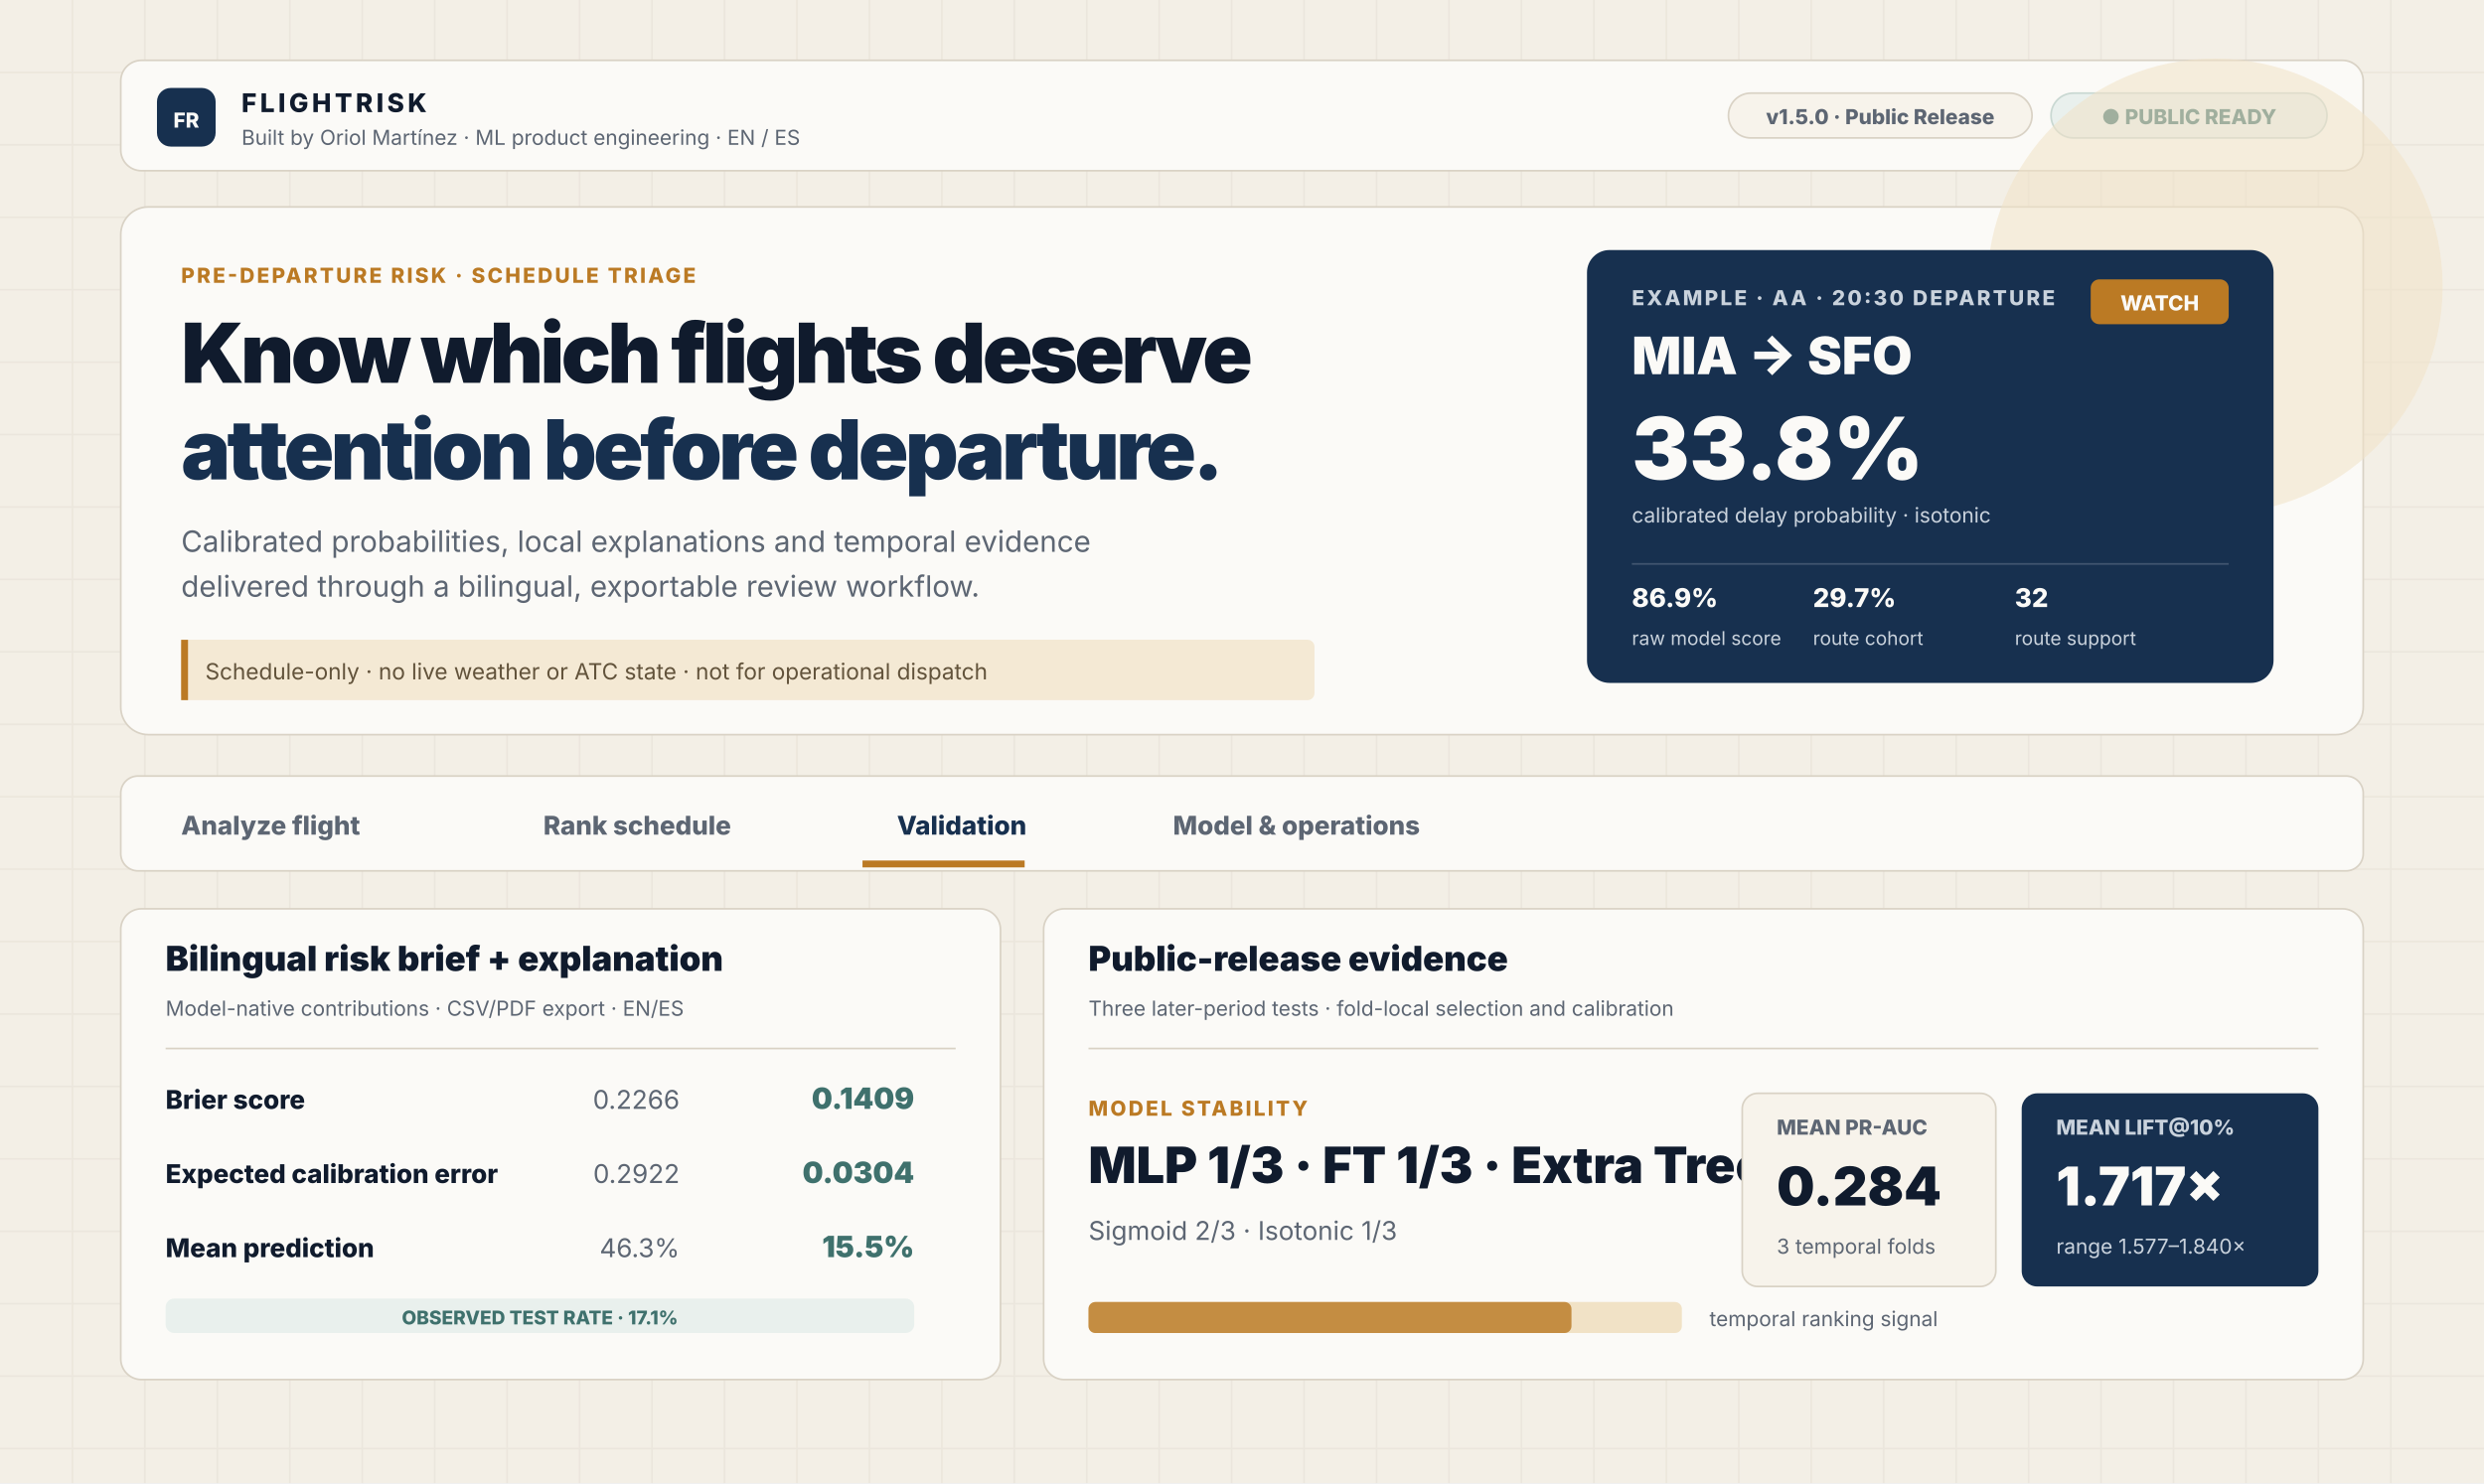
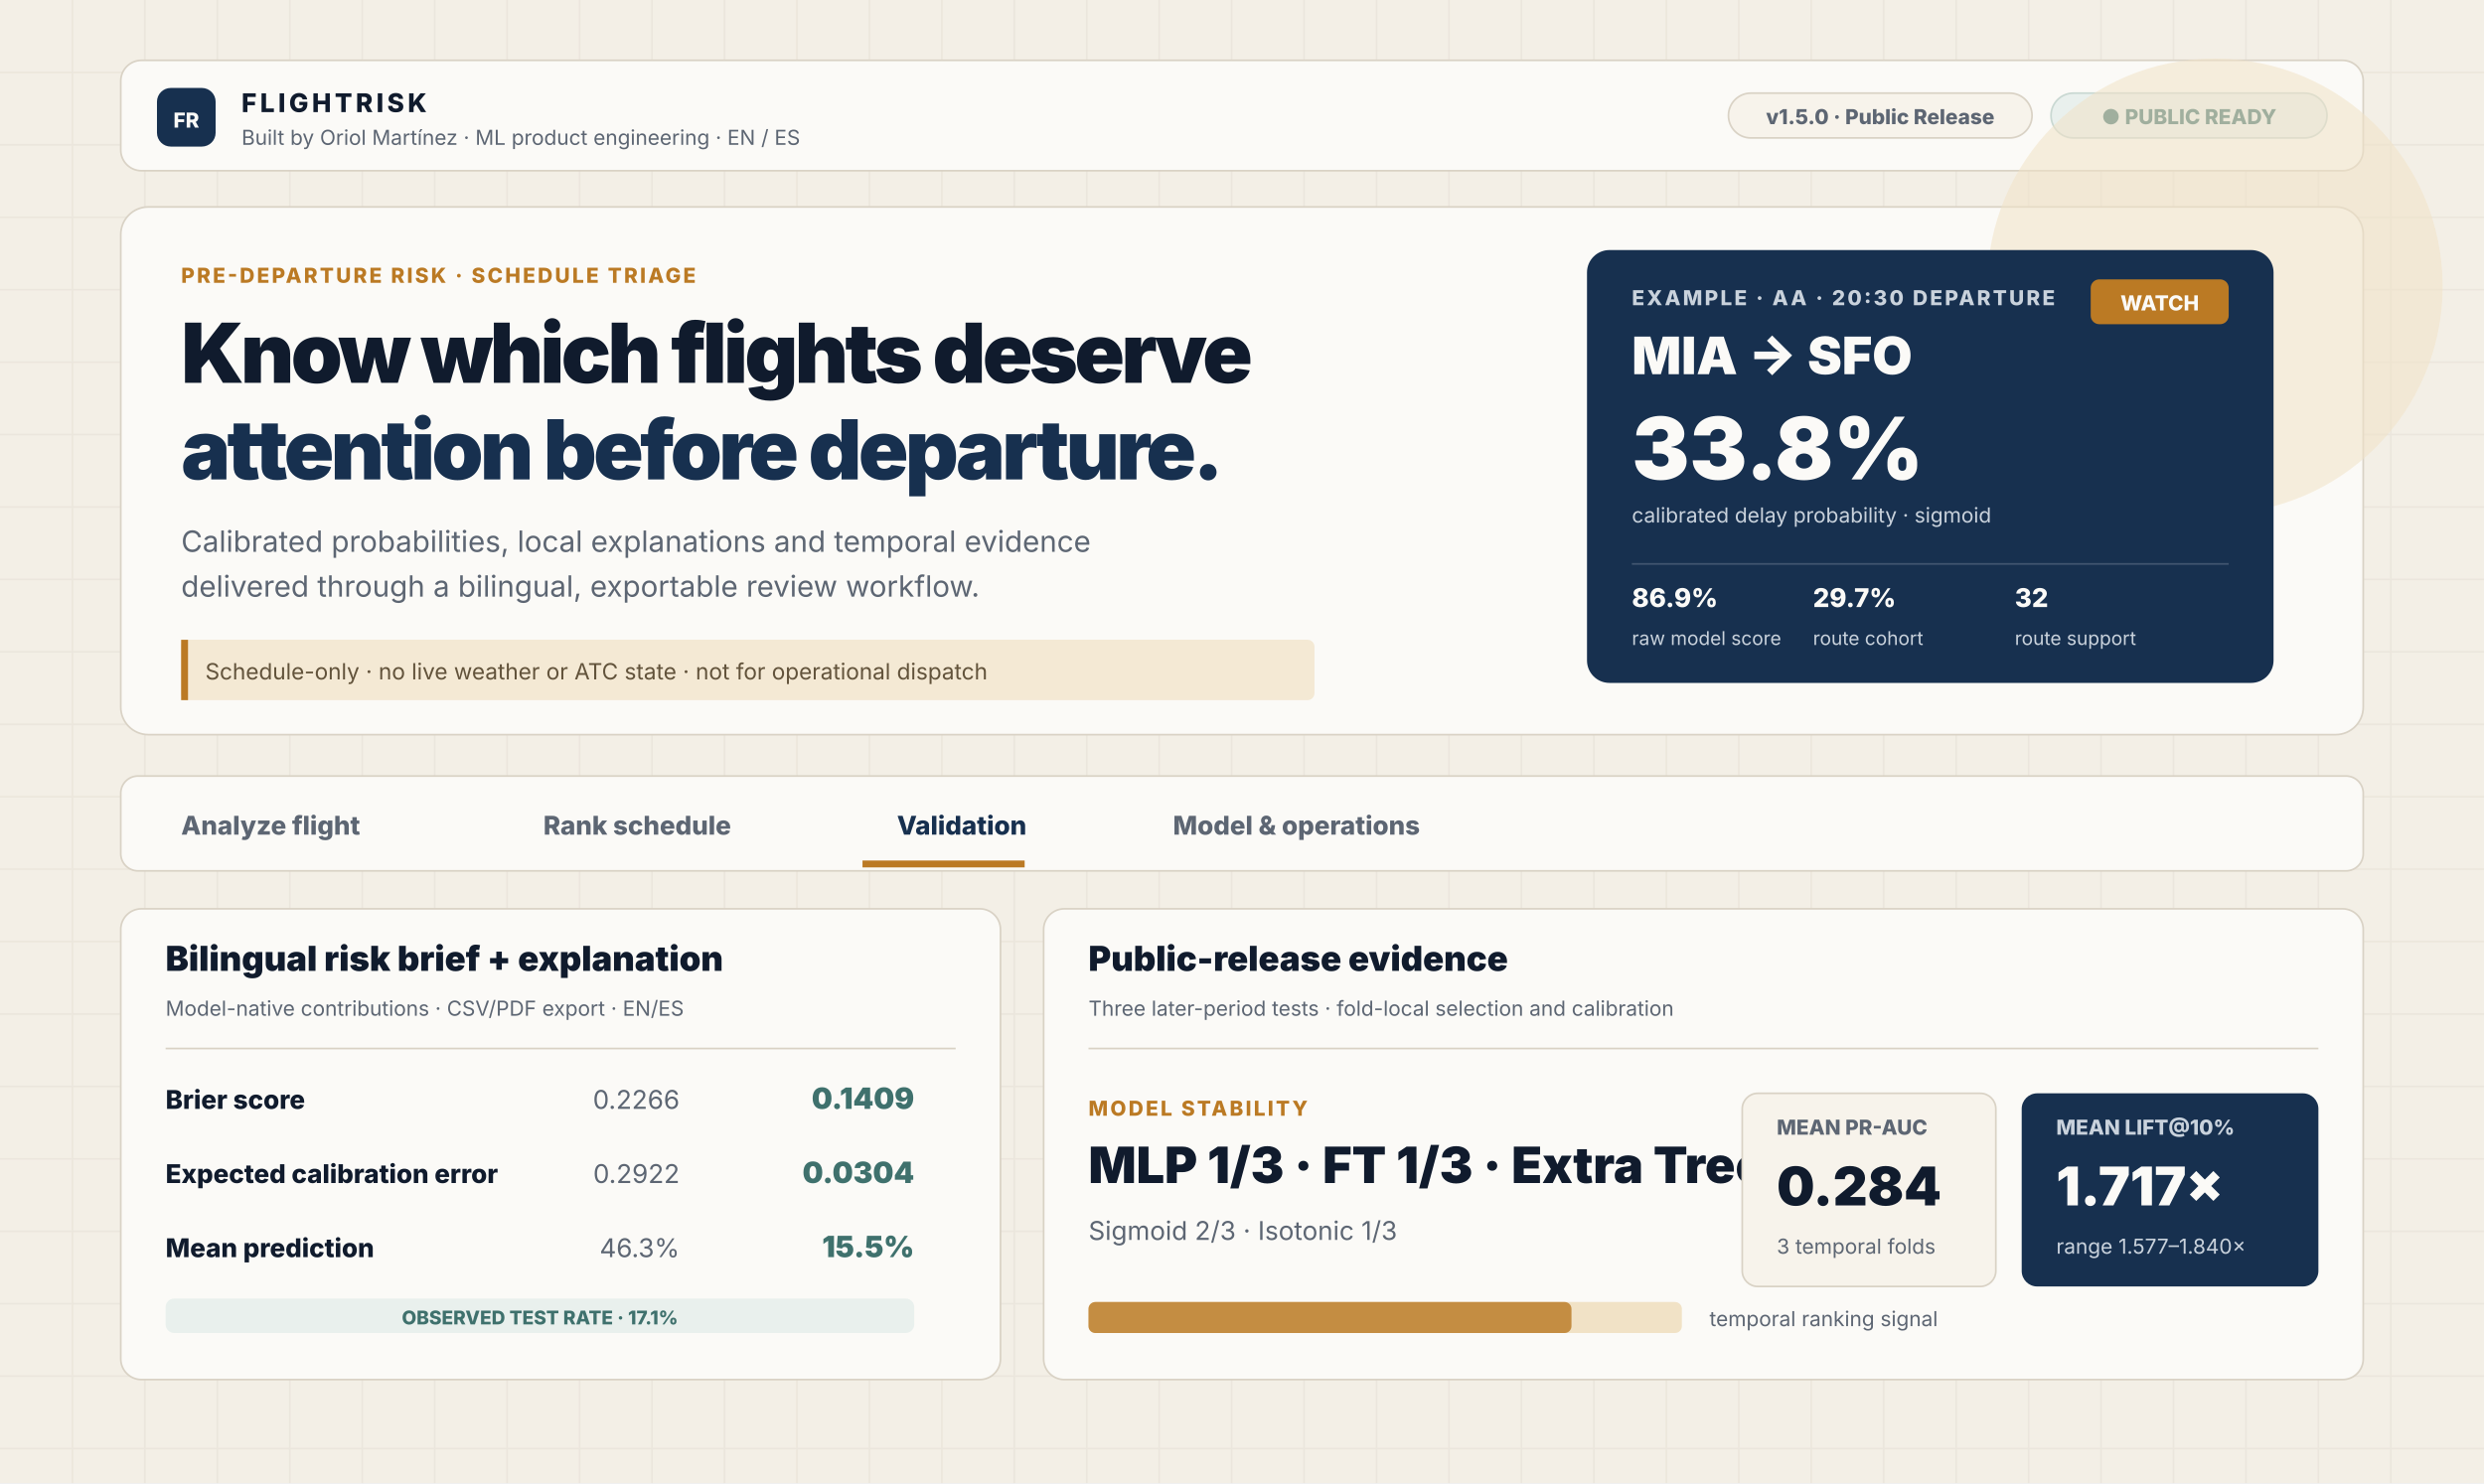
<svg xmlns="http://www.w3.org/2000/svg" width="1440" height="860" viewBox="0 0 1440 860">
  <defs>
    <filter id="shadow" x="-20%" y="-20%" width="140%" height="140%">
      <feDropShadow dx="0" dy="14" stdDeviation="18" flood-color="#101b2d" flood-opacity="0.12" />
    </filter>
    <style>
      .sans{font-family:Inter,Arial,sans-serif}.ink{fill:#101b2d}.muted{fill:#5d6673}.navy{fill:#17304f}.amber{fill:#bb7a24}.white{fill:#fbfaf7}
      .small{font-size:15px}.tiny{font-size:12px}.label{font-size:12px;font-weight:800;letter-spacing:1.3px}.title{font-size:48px;font-weight:900;letter-spacing:-2px}.body{font-size:17px}.bold{font-weight:800}
    </style>
  </defs>
  <rect width="1440" height="860" fill="#f3efe6" />
  <g opacity="0.28" stroke="#d9d2c5" stroke-width="1">
    <path d="M0 42H1440M0 84H1440M0 126H1440M0 168H1440M0 210H1440M0 252H1440M0 294H1440M0 336H1440M0 378H1440M0 420H1440M0 462H1440M0 504H1440M0 546H1440M0 588H1440M0 630H1440M0 672H1440M0 714H1440M0 756H1440M0 798H1440M0 840H1440" />
    <path d="M42 0V860M84 0V860M126 0V860M168 0V860M210 0V860M252 0V860M294 0V860M336 0V860M378 0V860M420 0V860M462 0V860M504 0V860M546 0V860M588 0V860M630 0V860M672 0V860M714 0V860M756 0V860M798 0V860M840 0V860M882 0V860M924 0V860M966 0V860M1008 0V860M1050 0V860M1092 0V860M1134 0V860M1176 0V860M1218 0V860M1260 0V860M1302 0V860M1344 0V860M1386 0V860" />
  </g>
  <rect x="70" y="35" width="1300" height="64" rx="12" fill="#fbfaf7" stroke="#d9d2c5" />
  <rect x="91" y="51" width="34" height="34" rx="8" fill="#17304f" />
  <text x="108" y="74" text-anchor="middle" class="sans white tiny bold">FR</text>
  <text x="140" y="65" class="sans ink small bold" letter-spacing="2">FLIGHTRISK</text>
  <text x="140" y="84" class="sans muted tiny">Built by Oriol Martínez · ML product engineering · EN / ES</text>
  <rect x="1002" y="54" width="176" height="26" rx="13" fill="#f7f3eb" stroke="#d9d2c5" />
  <text x="1090" y="72" text-anchor="middle" class="sans muted tiny bold">v1.5.0 · Public Release</text>
  <rect x="1189" y="54" width="160" height="26" rx="13" fill="#e9f0ed" stroke="#c9d8d2" />
  <text x="1269" y="72" text-anchor="middle" class="sans" font-size="12" font-weight="800" fill="#3f716d">● PUBLIC READY</text>
  <rect x="70" y="120" width="1300" height="306" rx="16" fill="#fbfaf7" stroke="#d9d2c5" />
  <circle cx="1284" cy="166" r="132" fill="#f1e2c6" opacity="0.55" />
  <text x="105" y="164" class="sans amber label">PRE-DEPARTURE RISK · SCHEDULE TRIAGE</text>
  <text x="105" y="222" class="sans ink title">Know which flights deserve</text>
  <text x="105" y="278" class="sans navy title">attention before departure.</text>
  <text x="105" y="320" class="sans muted body">Calibrated probabilities, local explanations and temporal evidence</text>
  <text x="105" y="346" class="sans muted body">delivered through a bilingual, exportable review workflow.</text>
  <rect x="105" y="371" width="657" height="35" rx="4" fill="#f1e2c6" opacity="0.72" />
  <rect x="105" y="371" width="4" height="35" fill="#bb7a24" />
  <text x="119" y="394" class="sans" font-size="13" fill="#62533b">Schedule-only · no live weather or ATC state · not for operational dispatch</text>
  <rect x="920" y="145" width="398" height="251" rx="13" fill="#17304f" />
  <text x="946" y="177" class="sans" font-size="12" font-weight="800" letter-spacing="1.3" fill="#c9d2dc">EXAMPLE · AA · 20:30 DEPARTURE</text>
  <text x="946" y="217" class="sans white" font-size="30" font-weight="900">MIA → SFO</text>
  <rect x="1212" y="162" width="80" height="26" rx="5" fill="#bb7a24" />
  <text x="1252" y="180" text-anchor="middle" class="sans white tiny bold">WATCH</text>
  <text x="946" y="278" class="sans white" font-size="50" font-weight="900">33.8%</text>
-   <text x="946" y="303" class="sans" font-size="12" fill="#c9d2dc">calibrated delay probability · isotonic</text>
+   <text x="946" y="303" class="sans" font-size="12" fill="#c9d2dc">calibrated delay probability · sigmoid</text>
  <line x1="946" y1="327" x2="1292" y2="327" stroke="#ffffff" opacity="0.18" />
  <text x="946" y="352" class="sans white small bold">86.9%</text>
  <text x="946" y="374" class="sans" font-size="11" fill="#c9d2dc">raw model score</text>
  <text x="1051" y="352" class="sans white small bold">29.7%</text>
  <text x="1051" y="374" class="sans" font-size="11" fill="#c9d2dc">route cohort</text>
  <text x="1168" y="352" class="sans white small bold">32</text>
  <text x="1168" y="374" class="sans" font-size="11" fill="#c9d2dc">route support</text>
  <rect x="70" y="450" width="1300" height="55" rx="10" fill="#fbfaf7" stroke="#d9d2c5" />
  <text x="105" y="484" class="sans muted small bold">Analyze flight</text>
  <text x="315" y="484" class="sans muted small bold">Rank schedule</text>
  <text x="520" y="484" class="sans navy small bold">Validation</text>
  <text x="680" y="484" class="sans muted small bold">Model &amp; operations</text>
  <line x1="500" y1="501" x2="594" y2="501" stroke="#bb7a24" stroke-width="4" />
  <rect x="70" y="527" width="510" height="273" rx="12" fill="#fbfaf7" stroke="#d9d2c5" />
  <text x="96" y="563" class="sans ink" font-size="20" font-weight="900">Bilingual risk brief + explanation</text>
  <text x="96" y="589" class="sans muted tiny">Model-native contributions · CSV/PDF export · EN/ES</text>
  <line x1="96" y1="608" x2="554" y2="608" stroke="#d9d2c5" />
  <text x="96" y="643" class="sans ink small bold">Brier score</text>
  <text x="394" y="643" text-anchor="end" class="sans muted small">0.2266</text>
  <text x="530" y="643" text-anchor="end" class="sans" font-size="17" font-weight="900" fill="#3f716d">0.1409</text>
  <text x="96" y="686" class="sans ink small bold">Expected calibration error</text>
  <text x="394" y="686" text-anchor="end" class="sans muted small">0.2922</text>
  <text x="530" y="686" text-anchor="end" class="sans" font-size="17" font-weight="900" fill="#3f716d">0.0304</text>
  <text x="96" y="729" class="sans ink small bold">Mean prediction</text>
  <text x="394" y="729" text-anchor="end" class="sans muted small">46.3%</text>
  <text x="530" y="729" text-anchor="end" class="sans" font-size="17" font-weight="900" fill="#3f716d">15.5%</text>
  <rect x="96" y="753" width="434" height="20" rx="5" fill="#e9f0ed" />
  <text x="313" y="768" text-anchor="middle" class="sans" font-size="11" font-weight="800" fill="#3f716d">OBSERVED TEST RATE · 17.1%</text>
  <rect x="605" y="527" width="765" height="273" rx="12" fill="#fbfaf7" stroke="#d9d2c5" />
  <text x="631" y="563" class="sans ink" font-size="20" font-weight="900">Public-release evidence</text>
  <text x="631" y="589" class="sans muted tiny">Three later-period tests · fold-local selection and calibration</text>
  <line x1="631" y1="608" x2="1344" y2="608" stroke="#d9d2c5" />
  <text x="631" y="647" class="sans amber label">MODEL STABILITY</text>
  <text x="631" y="686" class="sans ink" font-size="29" font-weight="900">MLP 1/3 · FT 1/3 · Extra Trees 1/3</text>
  <text x="631" y="719" class="sans muted small">Sigmoid 2/3 · Isotonic 1/3</text>
  <rect x="1010" y="634" width="147" height="112" rx="9" fill="#f7f3eb" stroke="#d9d2c5" />
  <text x="1030" y="658" class="sans muted tiny bold">MEAN PR-AUC</text>
  <text x="1030" y="699" class="sans ink" font-size="31" font-weight="900">0.284</text>
  <text x="1030" y="727" class="sans muted tiny">3 temporal folds</text>
  <rect x="1172" y="634" width="172" height="112" rx="9" fill="#17304f" />
  <text x="1192" y="658" class="sans" font-size="12" font-weight="800" fill="#c9d2dc">MEAN LIFT@10%</text>
  <text x="1192" y="699" class="sans white" font-size="31" font-weight="900">1.717×</text>
  <text x="1192" y="727" class="sans" font-size="12" fill="#c9d2dc">range 1.577–1.840×</text>
  <rect x="631" y="755" width="344" height="18" rx="4" fill="#f1e2c6" />
  <rect x="631" y="755" width="280" height="18" rx="4" fill="#bb7a24" opacity="0.82" />
  <text x="991" y="769" class="sans muted tiny">temporal ranking signal</text>
</svg>
